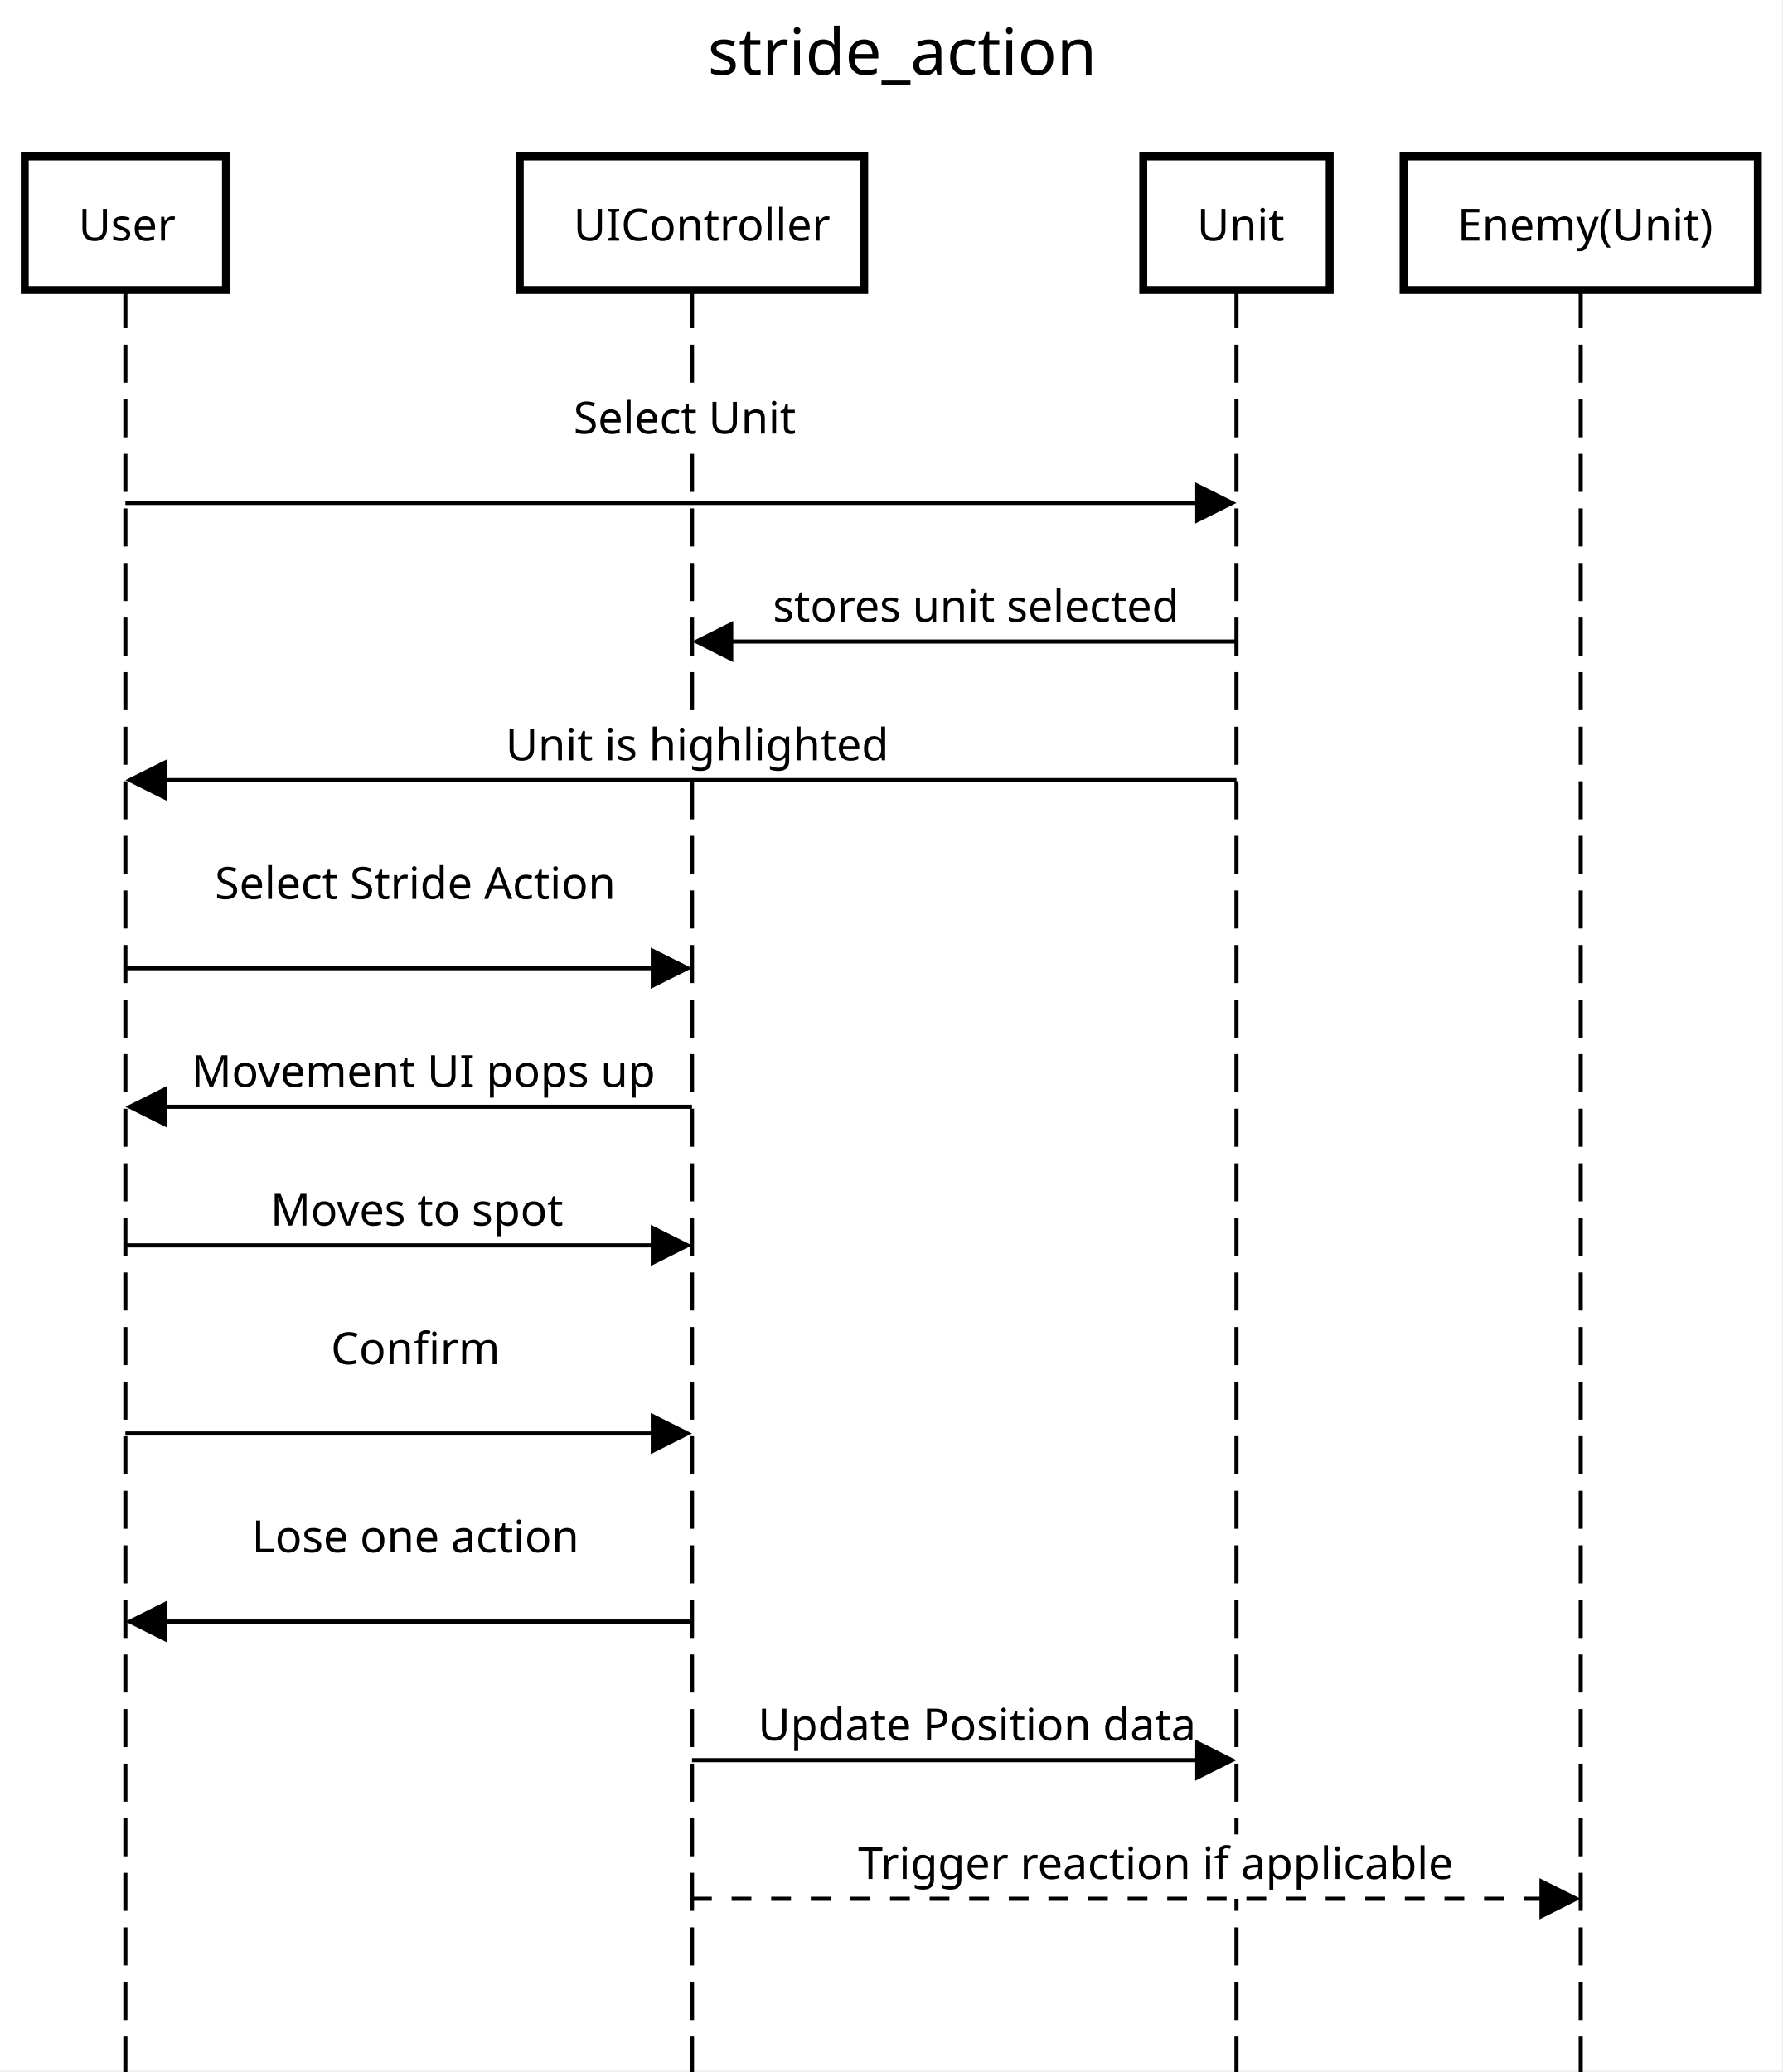
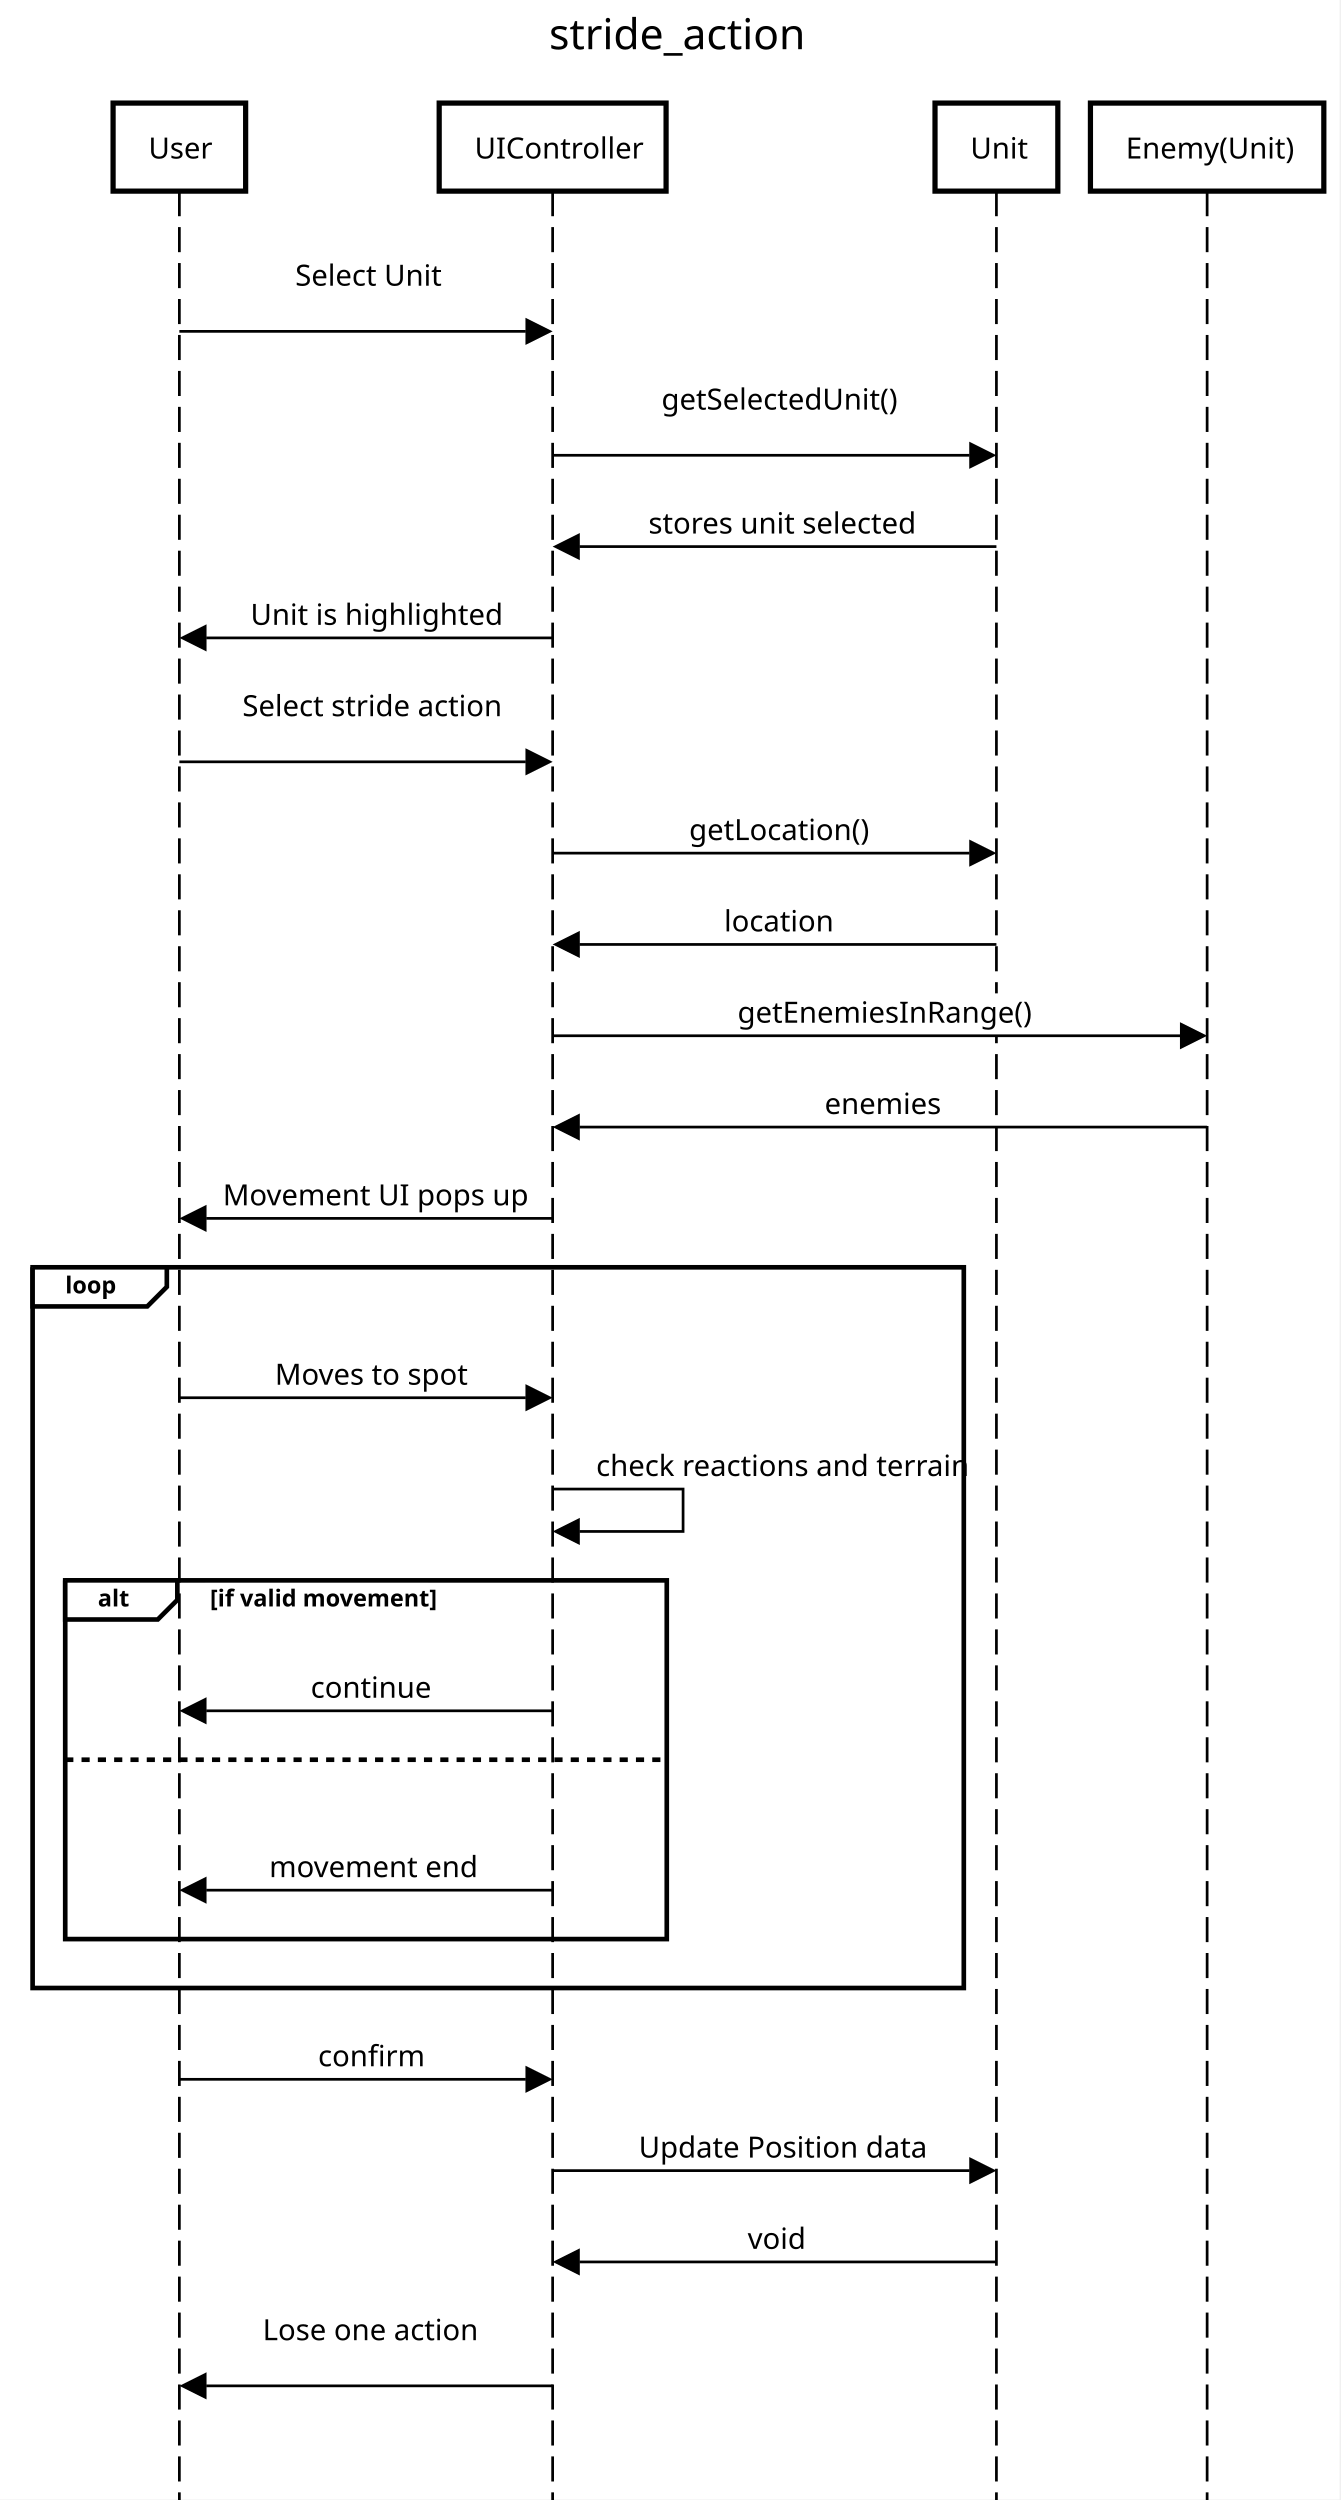
- <svg xmlns="http://www.w3.org/2000/svg" version="1.1" width="588.218" height="683.806">
+ <svg xmlns="http://www.w3.org/2000/svg" version="1.1" width="671.284" height="1252.272">
  <defs />
  <g>
    <g />
    <g />
    <g />
    <g />
    <g />
    <g />
    <g />
    <g />
    <g />
    <g />
    <g />
    <g />
    <g />
    <g />
    <g />
    <g />
    <g />
    <g />
    <g />
    <g />
    <g />
    <g />
    <g />
    <g />
    <g />
    <g />
    <g />
    <g />
    <g />
    <g />
    <g />
    <g />
    <g />
    <g />
    <g />
    <g />
    <g />
    <g />
    <g />
    <g />
    <g />
    <g />
    <g />
    <g />
    <g />
    <g />
    <g />
    <g />
    <g />
    <g />
    <g />
    <g />
    <g />
    <g />
    <g />
    <g />
    <g />
    <g />
    <g />
    <g />
+     <g />
+     <g />
+     <g />
+     <g />
+     <g />
+     <g />
+     <g />
+     <g />
+     <g />
+     <g />
+     <g />
+     <g />
+     <g />
+     <g />
+     <g />
+     <g />
+     <g />
+     <g />
    <g>
-       <rect fill="white" stroke="none" x="0" y="0" width="588" height="683" />
+       <rect fill="white" stroke="none" x="0" y="0" width="671" height="1252" />
    </g>
    <g />
    <g>
-       <path fill="none" stroke="black" paint-order="fill stroke markers" d=" M 41.367 95.739 L 41.367 683.806" stroke-miterlimit="10" stroke-width="1.361" stroke-dasharray="12.566,5.445" />
-       <path fill="none" stroke="black" paint-order="fill stroke markers" d=" M 228.342 95.739 L 228.342 683.806" stroke-miterlimit="10" stroke-width="1.361" stroke-dasharray="12.566,5.445" />
-       <path fill="none" stroke="black" paint-order="fill stroke markers" d=" M 408.009 95.739 L 408.009 683.806" stroke-miterlimit="10" stroke-width="1.361" stroke-dasharray="12.566,5.445" />
-       <path fill="none" stroke="black" paint-order="fill stroke markers" d=" M 521.596 95.739 L 521.596 683.806" stroke-miterlimit="10" stroke-width="1.361" stroke-dasharray="12.566,5.445" />
+       <path fill="none" stroke="black" paint-order="fill stroke markers" d=" M 89.844 95.739 L 89.844 1252.272" stroke-miterlimit="10" stroke-width="1.361" stroke-dasharray="12.566,5.445" />
+       <path fill="none" stroke="black" paint-order="fill stroke markers" d=" M 276.819 95.739 L 276.819 1252.272" stroke-miterlimit="10" stroke-width="1.361" stroke-dasharray="12.566,5.445" />
+       <path fill="none" stroke="black" paint-order="fill stroke markers" d=" M 499.114 95.739 L 499.114 1252.272" stroke-miterlimit="10" stroke-width="1.361" stroke-dasharray="12.566,5.445" />
+       <path fill="none" stroke="black" paint-order="fill stroke markers" d=" M 604.662 95.739 L 604.662 1252.272" stroke-miterlimit="10" stroke-width="1.361" stroke-dasharray="12.566,5.445" />
    </g>
    <g>
      <path fill="none" stroke="none" />
      <g>
-         <path fill="white" stroke="black" paint-order="fill stroke markers" d=" M 8.168 51.634 L 74.567 51.634 L 74.567 95.739 L 8.168 95.739 L 8.168 51.634 Z" stroke-miterlimit="10" stroke-width="2.614" stroke-dasharray="" />
-       </g>
-       <g>
-         <g />
-         <text fill="black" stroke="none" font-family="sans-serif" font-size="11pt" font-style="normal" font-weight="normal" text-decoration="normal" x="25.891" y="79.404" text-anchor="start" dominant-baseline="alphabetic" xml:space="preserve">User</text>
+         <path fill="white" stroke="black" paint-order="fill stroke markers" d=" M 56.644 51.634 L 123.043 51.634 L 123.043 95.739 L 56.644 95.739 L 56.644 51.634 Z" stroke-miterlimit="10" stroke-width="2.614" stroke-dasharray="" />
+       </g>
+       <g>
+         <g />
+         <text fill="black" stroke="none" font-family="sans-serif" font-size="11pt" font-style="normal" font-weight="normal" text-decoration="normal" x="74.368" y="79.404" text-anchor="start" dominant-baseline="alphabetic" xml:space="preserve">User</text>
      </g>
      <path fill="none" stroke="none" />
      <g>
-         <path fill="white" stroke="black" paint-order="fill stroke markers" d=" M 171.513 51.634 L 285.171 51.634 L 285.171 95.739 L 171.513 95.739 L 171.513 51.634 Z" stroke-miterlimit="10" stroke-width="2.614" stroke-dasharray="" />
-       </g>
-       <g>
-         <g />
-         <text fill="black" stroke="none" font-family="sans-serif" font-size="11pt" font-style="normal" font-weight="normal" text-decoration="normal" x="189.237" y="79.404" text-anchor="start" dominant-baseline="alphabetic" xml:space="preserve">UIController</text>
+         <path fill="white" stroke="black" paint-order="fill stroke markers" d=" M 219.99 51.634 L 333.647 51.634 L 333.647 95.739 L 219.99 95.739 L 219.99 51.634 Z" stroke-miterlimit="10" stroke-width="2.614" stroke-dasharray="" />
+       </g>
+       <g>
+         <g />
+         <text fill="black" stroke="none" font-family="sans-serif" font-size="11pt" font-style="normal" font-weight="normal" text-decoration="normal" x="237.713" y="79.404" text-anchor="start" dominant-baseline="alphabetic" xml:space="preserve">UIController</text>
      </g>
      <path fill="none" stroke="none" />
      <g>
-         <path fill="white" stroke="black" paint-order="fill stroke markers" d=" M 377.25 51.634 L 438.767 51.634 L 438.767 95.739 L 377.25 95.739 L 377.25 51.634 Z" stroke-miterlimit="10" stroke-width="2.614" stroke-dasharray="" />
-       </g>
-       <g>
-         <g />
-         <text fill="black" stroke="none" font-family="sans-serif" font-size="11pt" font-style="normal" font-weight="normal" text-decoration="normal" x="394.974" y="79.404" text-anchor="start" dominant-baseline="alphabetic" xml:space="preserve">Unit</text>
+         <path fill="white" stroke="black" paint-order="fill stroke markers" d=" M 468.356 51.634 L 529.873 51.634 L 529.873 95.739 L 468.356 95.739 L 468.356 51.634 Z" stroke-miterlimit="10" stroke-width="2.614" stroke-dasharray="" />
+       </g>
+       <g>
+         <g />
+         <text fill="black" stroke="none" font-family="sans-serif" font-size="11pt" font-style="normal" font-weight="normal" text-decoration="normal" x="486.079" y="79.404" text-anchor="start" dominant-baseline="alphabetic" xml:space="preserve">Unit</text>
      </g>
      <path fill="none" stroke="none" />
      <g>
-         <path fill="white" stroke="black" paint-order="fill stroke markers" d=" M 463.143 51.634 L 580.05 51.634 L 580.05 95.739 L 463.143 95.739 L 463.143 51.634 Z" stroke-miterlimit="10" stroke-width="2.614" stroke-dasharray="" />
-       </g>
-       <g>
-         <g />
-         <text fill="black" stroke="none" font-family="sans-serif" font-size="11pt" font-style="normal" font-weight="normal" text-decoration="normal" x="480.866" y="79.404" text-anchor="start" dominant-baseline="alphabetic" xml:space="preserve">Enemy(Unit)</text>
+         <path fill="white" stroke="black" paint-order="fill stroke markers" d=" M 546.208 51.634 L 663.116 51.634 L 663.116 95.739 L 546.208 95.739 L 546.208 51.634 Z" stroke-miterlimit="10" stroke-width="2.614" stroke-dasharray="" />
+       </g>
+       <g>
+         <g />
+         <text fill="black" stroke="none" font-family="sans-serif" font-size="11pt" font-style="normal" font-weight="normal" text-decoration="normal" x="563.932" y="79.404" text-anchor="start" dominant-baseline="alphabetic" xml:space="preserve">Enemy(Unit)</text>
      </g>
    </g>
    <g>
      <g>
-         <text fill="black" stroke="none" font-family="sans-serif" font-size="16pt" font-style="normal" font-weight="normal" text-decoration="normal" x="233.53" y="24.651" text-anchor="start" dominant-baseline="alphabetic" xml:space="preserve">stride_action</text>
-       </g>
-       <g>
-         <rect fill="white" stroke="none" x="186.794" y="128.41" width="75.788" height="21.236" />
-         <text fill="black" stroke="none" font-family="sans-serif" font-size="11pt" font-style="normal" font-weight="normal" text-decoration="normal" x="189.244" y="143.111" text-anchor="start" dominant-baseline="alphabetic" xml:space="preserve">Select Unit</text>
-       </g>
-       <g>
-         <path fill="none" stroke="black" paint-order="fill stroke markers" d=" M 41.367 165.981 L 394.559 165.981" stroke-miterlimit="10" stroke-width="1.361" />
-         <g transform="translate(408.0087,165.9805) translate(-408.0087,-165.9805)">
-           <path fill="black" stroke="none" paint-order="stroke fill markers" d=" M 394.396 159.174 L 408.009 165.981 L 394.396 172.787 Z" />
-         </g>
-       </g>
-       <g>
-         <rect fill="white" stroke="none" x="252.572" y="190.483" width="131.207" height="21.236" />
-         <text fill="black" stroke="none" font-family="sans-serif" font-size="11pt" font-style="normal" font-weight="normal" text-decoration="normal" x="255.022" y="205.185" text-anchor="start" dominant-baseline="alphabetic" xml:space="preserve">stores unit selected</text>
-       </g>
-       <g>
-         <path fill="none" stroke="black" paint-order="fill stroke markers" d=" M 408.009 211.719 L 241.792 211.719" stroke-miterlimit="10" stroke-width="1.361" />
-         <g transform="translate(228.3423,211.7191) translate(-228.3423,-211.7191)">
-           <path fill="black" stroke="none" paint-order="stroke fill markers" d=" M 241.955 204.913 L 228.342 211.719 L 241.955 218.525 Z" />
-         </g>
-       </g>
-       <g>
-         <rect fill="white" stroke="none" x="164.378" y="236.222" width="120.62" height="21.236" />
-         <text fill="black" stroke="none" font-family="sans-serif" font-size="11pt" font-style="normal" font-weight="normal" text-decoration="normal" x="166.828" y="250.924" text-anchor="start" dominant-baseline="alphabetic" xml:space="preserve">Unit is highlighted</text>
-       </g>
-       <g>
-         <path fill="none" stroke="black" paint-order="fill stroke markers" d=" M 408.009 257.458 L 54.817 257.458" stroke-miterlimit="10" stroke-width="1.361" />
-         <g transform="translate(41.36731,257.4577) translate(-41.36731,-257.4577)">
-           <path fill="black" stroke="none" paint-order="stroke fill markers" d=" M 54.98 250.651 L 41.367 257.458 L 54.98 264.264 Z" />
-         </g>
-       </g>
-       <g>
-         <rect fill="white" stroke="none" x="68.439" y="281.96" width="132.832" height="21.236" />
-         <text fill="black" stroke="none" font-family="sans-serif" font-size="11pt" font-style="normal" font-weight="normal" text-decoration="normal" x="70.889" y="296.662" text-anchor="start" dominant-baseline="alphabetic" xml:space="preserve">Select Stride Action</text>
-       </g>
-       <g>
-         <path fill="none" stroke="black" paint-order="fill stroke markers" d=" M 41.367 319.531 L 214.893 319.531" stroke-miterlimit="10" stroke-width="1.361" />
-         <g transform="translate(228.3423,319.5314) translate(-228.3423,-319.5314)">
-           <path fill="black" stroke="none" paint-order="stroke fill markers" d=" M 214.73 312.725 L 228.342 319.531 L 214.73 326.338 Z" />
-         </g>
-       </g>
-       <g>
-         <rect fill="white" stroke="none" x="60.697" y="344.034" width="148.315" height="21.236" />
-         <text fill="black" stroke="none" font-family="sans-serif" font-size="11pt" font-style="normal" font-weight="normal" text-decoration="normal" x="63.148" y="358.736" text-anchor="start" dominant-baseline="alphabetic" xml:space="preserve">Movement UI pops up</text>
-       </g>
-       <g>
-         <path fill="none" stroke="black" paint-order="fill stroke markers" d=" M 228.342 365.27 L 54.817 365.27" stroke-miterlimit="10" stroke-width="1.361" />
-         <g transform="translate(41.36731,365.27) translate(-41.36731,-365.27)">
-           <path fill="black" stroke="none" paint-order="stroke fill markers" d=" M 54.98 358.464 L 41.367 365.27 L 54.98 372.076 Z" />
-         </g>
-       </g>
-       <g>
-         <rect fill="white" stroke="none" x="86.775" y="389.773" width="96.16" height="21.236" />
-         <text fill="black" stroke="none" font-family="sans-serif" font-size="11pt" font-style="normal" font-weight="normal" text-decoration="normal" x="89.225" y="404.474" text-anchor="start" dominant-baseline="alphabetic" xml:space="preserve">Moves to spot</text>
-       </g>
-       <g>
-         <path fill="none" stroke="black" paint-order="fill stroke markers" d=" M 41.367 411.009 L 214.893 411.009" stroke-miterlimit="10" stroke-width="1.361" />
-         <g transform="translate(228.3423,411.0086) translate(-228.3423,-411.0086)">
-           <path fill="black" stroke="none" paint-order="stroke fill markers" d=" M 214.73 404.202 L 228.342 411.009 L 214.73 417.815 Z" />
-         </g>
-       </g>
-       <g>
-         <rect fill="white" stroke="none" x="106.746" y="435.511" width="56.218" height="21.236" />
-         <text fill="black" stroke="none" font-family="sans-serif" font-size="11pt" font-style="normal" font-weight="normal" text-decoration="normal" x="109.196" y="450.213" text-anchor="start" dominant-baseline="alphabetic" xml:space="preserve">Confirm</text>
-       </g>
-       <g>
-         <path fill="none" stroke="black" paint-order="fill stroke markers" d=" M 41.367 473.082 L 214.893 473.082" stroke-miterlimit="10" stroke-width="1.361" />
-         <g transform="translate(228.3423,473.0823) translate(-228.3423,-473.0823)">
-           <path fill="black" stroke="none" paint-order="stroke fill markers" d=" M 214.73 466.276 L 228.342 473.082 L 214.73 479.889 Z" />
-         </g>
-       </g>
-       <g>
-         <rect fill="white" stroke="none" x="80.647" y="497.585" width="108.415" height="21.236" />
-         <text fill="black" stroke="none" font-family="sans-serif" font-size="11pt" font-style="normal" font-weight="normal" text-decoration="normal" x="83.097" y="512.287" text-anchor="start" dominant-baseline="alphabetic" xml:space="preserve">Lose one action</text>
-       </g>
-       <g>
-         <path fill="none" stroke="black" paint-order="fill stroke markers" d=" M 228.342 535.156 L 54.817 535.156" stroke-miterlimit="10" stroke-width="1.361" />
-         <g transform="translate(41.36731,535.1561) translate(-41.36731,-535.1561)">
-           <path fill="black" stroke="none" paint-order="stroke fill markers" d=" M 54.98 528.35 L 41.367 535.156 L 54.98 541.962 Z" />
-         </g>
-       </g>
-       <g>
-         <rect fill="white" stroke="none" x="247.672" y="559.659" width="141.006" height="21.236" />
-         <text fill="black" stroke="none" font-family="sans-serif" font-size="11pt" font-style="normal" font-weight="normal" text-decoration="normal" x="250.123" y="574.361" text-anchor="start" dominant-baseline="alphabetic" xml:space="preserve">Update Position data</text>
-       </g>
-       <g>
-         <path fill="none" stroke="black" paint-order="fill stroke markers" d=" M 228.342 580.895 L 394.559 580.895" stroke-miterlimit="10" stroke-width="1.361" />
-         <g transform="translate(408.0087,580.8947) translate(-408.0087,-580.8947)">
-           <path fill="black" stroke="none" paint-order="stroke fill markers" d=" M 394.396 574.088 L 408.009 580.895 L 394.396 587.701 Z" />
-         </g>
-       </g>
-       <g>
-         <rect fill="white" stroke="none" x="280.712" y="605.397" width="188.515" height="21.236" />
-         <text fill="black" stroke="none" font-family="sans-serif" font-size="11pt" font-style="normal" font-weight="normal" text-decoration="normal" x="283.162" y="620.099" text-anchor="start" dominant-baseline="alphabetic" xml:space="preserve">Trigger reaction if applicable</text>
-       </g>
-       <g>
-         <path fill="none" stroke="black" paint-order="fill stroke markers" d=" M 228.342 626.633 L 508.147 626.633" stroke-miterlimit="10" stroke-width="1.361" stroke-dasharray="6.534" />
-         <g transform="translate(521.5964,626.6332) translate(-521.5964,-626.6332)">
-           <path fill="black" stroke="none" paint-order="stroke fill markers" d=" M 507.984 619.827 L 521.596 626.633 L 507.984 633.44 Z" />
-         </g>
-       </g>
+         <text fill="black" stroke="none" font-family="sans-serif" font-size="16pt" font-style="normal" font-weight="normal" text-decoration="normal" x="275.03" y="24.651" text-anchor="start" dominant-baseline="alphabetic" xml:space="preserve">stride_action</text>
+       </g>
+       <g>
+         <rect fill="white" stroke="none" x="145.437" y="128.41" width="75.788" height="21.236" />
+         <text fill="black" stroke="none" font-family="sans-serif" font-size="11pt" font-style="normal" font-weight="normal" text-decoration="normal" x="147.887" y="143.111" text-anchor="start" dominant-baseline="alphabetic" xml:space="preserve">Select Unit</text>
+       </g>
+       <g>
+         <path fill="none" stroke="black" paint-order="fill stroke markers" d=" M 89.844 165.981 L 263.369 165.981" stroke-miterlimit="10" stroke-width="1.361" />
+         <g transform="translate(276.8186,165.9805) translate(-276.8186,-165.9805)">
+           <path fill="black" stroke="none" paint-order="stroke fill markers" d=" M 263.206 159.174 L 276.819 165.981 L 263.206 172.787 Z" />
+         </g>
+       </g>
+       <g>
+         <rect fill="white" stroke="none" x="328.884" y="190.483" width="118.165" height="21.236" />
+         <text fill="black" stroke="none" font-family="sans-serif" font-size="11pt" font-style="normal" font-weight="normal" text-decoration="normal" x="331.334" y="205.185" text-anchor="start" dominant-baseline="alphabetic" xml:space="preserve">getSelectedUnit()</text>
+       </g>
+       <g>
+         <path fill="none" stroke="black" paint-order="fill stroke markers" d=" M 276.819 228.054 L 485.665 228.054" stroke-miterlimit="10" stroke-width="1.361" />
+         <g transform="translate(499.1145,228.0543) translate(-499.1145,-228.0543)">
+           <path fill="black" stroke="none" paint-order="stroke fill markers" d=" M 485.502 221.248 L 499.114 228.054 L 485.502 234.861 Z" />
+         </g>
+       </g>
+       <g>
+         <rect fill="white" stroke="none" x="322.363" y="252.557" width="131.207" height="21.236" />
+         <text fill="black" stroke="none" font-family="sans-serif" font-size="11pt" font-style="normal" font-weight="normal" text-decoration="normal" x="324.813" y="267.259" text-anchor="start" dominant-baseline="alphabetic" xml:space="preserve">stores unit selected</text>
+       </g>
+       <g>
+         <path fill="none" stroke="black" paint-order="fill stroke markers" d=" M 499.114 273.793 L 290.268 273.793" stroke-miterlimit="10" stroke-width="1.361" />
+         <g transform="translate(276.8186,273.7929) translate(-276.8186,-273.7929)">
+           <path fill="black" stroke="none" paint-order="stroke fill markers" d=" M 290.431 266.987 L 276.819 273.793 L 290.431 280.599 Z" />
+         </g>
+       </g>
+       <g>
+         <rect fill="white" stroke="none" x="123.021" y="298.296" width="120.62" height="21.236" />
+         <text fill="black" stroke="none" font-family="sans-serif" font-size="11pt" font-style="normal" font-weight="normal" text-decoration="normal" x="125.471" y="312.997" text-anchor="start" dominant-baseline="alphabetic" xml:space="preserve">Unit is highlighted</text>
+       </g>
+       <g>
+         <path fill="none" stroke="black" paint-order="fill stroke markers" d=" M 276.819 319.531 L 103.293 319.531" stroke-miterlimit="10" stroke-width="1.361" />
+         <g transform="translate(89.84362,319.5314) translate(-89.84362,-319.5314)">
+           <path fill="black" stroke="none" paint-order="stroke fill markers" d=" M 103.456 312.725 L 89.844 319.531 L 103.456 326.338 Z" />
+         </g>
+       </g>
+       <g>
+         <rect fill="white" stroke="none" x="118.952" y="344.034" width="128.759" height="21.236" />
+         <text fill="black" stroke="none" font-family="sans-serif" font-size="11pt" font-style="normal" font-weight="normal" text-decoration="normal" x="121.402" y="358.736" text-anchor="start" dominant-baseline="alphabetic" xml:space="preserve">Select stride action</text>
+       </g>
+       <g>
+         <path fill="none" stroke="black" paint-order="fill stroke markers" d=" M 89.844 381.605 L 263.369 381.605" stroke-miterlimit="10" stroke-width="1.361" />
+         <g transform="translate(276.8186,381.6052) translate(-276.8186,-381.6052)">
+           <path fill="black" stroke="none" paint-order="stroke fill markers" d=" M 263.206 374.799 L 276.819 381.605 L 263.206 388.412 Z" />
+         </g>
+       </g>
+       <g>
+         <rect fill="white" stroke="none" x="342.732" y="406.108" width="90.47" height="21.236" />
+         <text fill="black" stroke="none" font-family="sans-serif" font-size="11pt" font-style="normal" font-weight="normal" text-decoration="normal" x="345.182" y="420.81" text-anchor="start" dominant-baseline="alphabetic" xml:space="preserve">getLocation()</text>
+       </g>
+       <g>
+         <path fill="none" stroke="black" paint-order="fill stroke markers" d=" M 276.819 427.344 L 485.665 427.344" stroke-miterlimit="10" stroke-width="1.361" />
+         <g transform="translate(499.1145,427.3438) translate(-499.1145,-427.3438)">
+           <path fill="black" stroke="none" paint-order="stroke fill markers" d=" M 485.502 420.537 L 499.114 427.344 L 485.502 434.15 Z" />
+         </g>
+       </g>
+       <g>
+         <rect fill="white" stroke="none" x="360.251" y="451.847" width="55.43" height="21.236" />
+         <text fill="black" stroke="none" font-family="sans-serif" font-size="11pt" font-style="normal" font-weight="normal" text-decoration="normal" x="362.702" y="466.548" text-anchor="start" dominant-baseline="alphabetic" xml:space="preserve">location</text>
+       </g>
+       <g>
+         <path fill="none" stroke="black" paint-order="fill stroke markers" d=" M 499.114 473.082 L 290.268 473.082" stroke-miterlimit="10" stroke-width="1.361" />
+         <g transform="translate(276.8186,473.0823) translate(-276.8186,-473.0823)">
+           <path fill="black" stroke="none" paint-order="stroke fill markers" d=" M 290.431 466.276 L 276.819 473.082 L 290.431 479.889 Z" />
+         </g>
+       </g>
+       <g>
+         <rect fill="white" stroke="none" x="366.987" y="497.585" width="147.506" height="21.236" />
+         <text fill="black" stroke="none" font-family="sans-serif" font-size="11pt" font-style="normal" font-weight="normal" text-decoration="normal" x="369.438" y="512.287" text-anchor="start" dominant-baseline="alphabetic" xml:space="preserve">getEnemiesInRange()</text>
+       </g>
+       <g>
+         <path fill="none" stroke="black" paint-order="fill stroke markers" d=" M 276.819 518.821 L 591.213 518.821" stroke-miterlimit="10" stroke-width="1.361" />
+         <g transform="translate(604.6622,518.8209) translate(-604.6622,-518.8209)">
+           <path fill="black" stroke="none" paint-order="stroke fill markers" d=" M 591.05 512.015 L 604.662 518.821 L 591.05 525.627 Z" />
+         </g>
+       </g>
+       <g>
+         <rect fill="white" stroke="none" x="410.584" y="543.324" width="60.312" height="21.236" />
+         <text fill="black" stroke="none" font-family="sans-serif" font-size="11pt" font-style="normal" font-weight="normal" text-decoration="normal" x="413.035" y="558.025" text-anchor="start" dominant-baseline="alphabetic" xml:space="preserve">enemies</text>
+       </g>
+       <g>
+         <path fill="none" stroke="black" paint-order="fill stroke markers" d=" M 604.662 564.559 L 290.268 564.559" stroke-miterlimit="10" stroke-width="1.361" />
+         <g transform="translate(276.8186,564.5595) translate(-276.8186,-564.5595)">
+           <path fill="black" stroke="none" paint-order="stroke fill markers" d=" M 290.431 557.753 L 276.819 564.559 L 290.431 571.366 Z" />
+         </g>
+       </g>
+       <g>
+         <rect fill="white" stroke="none" x="109.174" y="589.062" width="148.315" height="21.236" />
+         <text fill="black" stroke="none" font-family="sans-serif" font-size="11pt" font-style="normal" font-weight="normal" text-decoration="normal" x="111.624" y="603.764" text-anchor="start" dominant-baseline="alphabetic" xml:space="preserve">Movement UI pops up</text>
+       </g>
+       <g>
+         <path fill="none" stroke="black" paint-order="fill stroke markers" d=" M 276.819 610.298 L 103.293 610.298" stroke-miterlimit="10" stroke-width="1.361" />
+         <g transform="translate(89.84362,610.298) translate(-89.84362,-610.298)">
+           <path fill="black" stroke="none" paint-order="stroke fill markers" d=" M 103.456 603.492 L 89.844 610.298 L 103.456 617.104 Z" />
+         </g>
+       </g>
+       <g>
+         <rect fill="white" stroke="none" x="135.251" y="678.906" width="96.16" height="21.236" />
+         <text fill="black" stroke="none" font-family="sans-serif" font-size="11pt" font-style="normal" font-weight="normal" text-decoration="normal" x="137.701" y="693.608" text-anchor="start" dominant-baseline="alphabetic" xml:space="preserve">Moves to spot</text>
+       </g>
+       <g>
+         <path fill="none" stroke="black" paint-order="fill stroke markers" d=" M 89.844 700.142 L 263.369 700.142" stroke-miterlimit="10" stroke-width="1.361" />
+         <g transform="translate(276.8186,700.1417) translate(-276.8186,-700.1417)">
+           <path fill="black" stroke="none" paint-order="stroke fill markers" d=" M 263.206 693.335 L 276.819 700.142 L 263.206 706.948 Z" />
+         </g>
+       </g>
+       <g>
+         <rect fill="white" stroke="none" x="296.149" y="724.644" width="180.913" height="21.236" />
+         <text fill="black" stroke="none" font-family="sans-serif" font-size="11pt" font-style="normal" font-weight="normal" text-decoration="normal" x="298.599" y="739.346" text-anchor="start" dominant-baseline="alphabetic" xml:space="preserve">check reactions and terrain</text>
+       </g>
+       <g>
+         <path fill="none" stroke="black" paint-order="fill stroke markers" d=" M 276.819 745.88 L 342.159 745.88 L 342.159 767.116 L 290.268 767.116" stroke-miterlimit="10" stroke-width="1.361" />
+         <g transform="translate(276.8186,767.116) translate(-276.8186,-767.116)">
+           <path fill="black" stroke="none" paint-order="stroke fill markers" d=" M 290.431 760.31 L 276.819 767.116 L 290.431 773.922 Z" />
+         </g>
+       </g>
+       <g>
+         <rect fill="white" stroke="none" x="153.168" y="835.724" width="60.326" height="21.236" />
+         <text fill="black" stroke="none" font-family="sans-serif" font-size="11pt" font-style="normal" font-weight="normal" text-decoration="normal" x="155.618" y="850.426" text-anchor="start" dominant-baseline="alphabetic" xml:space="preserve">continue</text>
+       </g>
+       <g>
+         <path fill="none" stroke="black" paint-order="fill stroke markers" d=" M 276.819 856.96 L 103.293 856.96" stroke-miterlimit="10" stroke-width="1.361" />
+         <g transform="translate(89.84362,856.9596) translate(-89.84362,-856.9596)">
+           <path fill="black" stroke="none" paint-order="stroke fill markers" d=" M 103.456 850.153 L 89.844 856.96 L 103.456 863.766 Z" />
+         </g>
+       </g>
+       <g>
+         <rect fill="white" stroke="none" x="132.395" y="925.567" width="101.873" height="21.236" />
+         <text fill="black" stroke="none" font-family="sans-serif" font-size="11pt" font-style="normal" font-weight="normal" text-decoration="normal" x="134.845" y="940.269" text-anchor="start" dominant-baseline="alphabetic" xml:space="preserve">movement end</text>
+       </g>
+       <g>
+         <path fill="none" stroke="black" paint-order="fill stroke markers" d=" M 276.819 946.803 L 103.293 946.803" stroke-miterlimit="10" stroke-width="1.361" />
+         <g transform="translate(89.84362,946.8032) translate(-89.84362,-946.8032)">
+           <path fill="black" stroke="none" paint-order="stroke fill markers" d=" M 103.456 939.997 L 89.844 946.803 L 103.456 953.61 Z" />
+         </g>
+       </g>
+       <g>
+         <rect fill="white" stroke="none" x="156.851" y="1020.312" width="52.961" height="21.236" />
+         <text fill="black" stroke="none" font-family="sans-serif" font-size="11pt" font-style="normal" font-weight="normal" text-decoration="normal" x="159.301" y="1035.013" text-anchor="start" dominant-baseline="alphabetic" xml:space="preserve">confirm</text>
+       </g>
+       <g>
+         <path fill="none" stroke="black" paint-order="fill stroke markers" d=" M 89.844 1041.547 L 263.369 1041.547" stroke-miterlimit="10" stroke-width="1.361" />
+         <g transform="translate(276.8186,1041.547) translate(-276.8186,-1041.547)">
+           <path fill="black" stroke="none" paint-order="stroke fill markers" d=" M 263.206 1034.741 L 276.819 1041.547 L 263.206 1048.354 Z" />
+         </g>
+       </g>
+       <g>
+         <rect fill="white" stroke="none" x="317.463" y="1066.05" width="141.006" height="21.236" />
+         <text fill="black" stroke="none" font-family="sans-serif" font-size="11pt" font-style="normal" font-weight="normal" text-decoration="normal" x="319.914" y="1080.752" text-anchor="start" dominant-baseline="alphabetic" xml:space="preserve">Update Position data</text>
+       </g>
+       <g>
+         <path fill="none" stroke="black" paint-order="fill stroke markers" d=" M 276.819 1087.286 L 485.665 1087.286" stroke-miterlimit="10" stroke-width="1.361" />
+         <g transform="translate(499.1145,1087.286) translate(-499.1145,-1087.286)">
+           <path fill="black" stroke="none" paint-order="stroke fill markers" d=" M 485.502 1080.48 L 499.114 1087.286 L 485.502 1094.092 Z" />
+         </g>
+       </g>
+       <g>
+         <rect fill="white" stroke="none" x="372.07" y="1111.789" width="31.794" height="21.236" />
+         <text fill="black" stroke="none" font-family="sans-serif" font-size="11pt" font-style="normal" font-weight="normal" text-decoration="normal" x="374.52" y="1126.49" text-anchor="start" dominant-baseline="alphabetic" xml:space="preserve">void</text>
+       </g>
+       <g>
+         <path fill="none" stroke="black" paint-order="fill stroke markers" d=" M 499.114 1133.025 L 290.268 1133.025" stroke-miterlimit="10" stroke-width="1.361" />
+         <g transform="translate(276.8186,1133.025) translate(-276.8186,-1133.025)">
+           <path fill="black" stroke="none" paint-order="stroke fill markers" d=" M 290.431 1126.218 L 276.819 1133.025 L 290.431 1139.831 Z" />
+         </g>
+       </g>
+       <g>
+         <rect fill="white" stroke="none" x="129.124" y="1157.527" width="108.415" height="21.236" />
+         <text fill="black" stroke="none" font-family="sans-serif" font-size="11pt" font-style="normal" font-weight="normal" text-decoration="normal" x="131.574" y="1172.229" text-anchor="start" dominant-baseline="alphabetic" xml:space="preserve">Lose one action</text>
+       </g>
+       <g>
+         <path fill="none" stroke="black" paint-order="fill stroke markers" d=" M 276.819 1195.098 L 103.293 1195.098" stroke-miterlimit="10" stroke-width="1.361" />
+         <g transform="translate(89.84362,1195.098) translate(-89.84362,-1195.098)">
+           <path fill="black" stroke="none" paint-order="stroke fill markers" d=" M 103.456 1188.292 L 89.844 1195.098 L 103.456 1201.905 Z" />
+         </g>
+       </g>
+       <g>
+         <g />
+         <path fill="none" stroke="black" paint-order="fill stroke markers" d=" M 16.335 634.801 L 482.779 634.801 L 482.779 995.809 L 16.335 995.809 L 16.335 634.801 Z" stroke-miterlimit="10" stroke-width="2.334" stroke-dasharray="" />
+         <path fill="white" stroke="black" paint-order="fill stroke markers" d=" M 16.335 634.801 L 16.335 654.403 L 73.76 654.403 L 83.561 644.602 L 83.561 634.801 L 16.335 634.801" stroke-miterlimit="10" stroke-width="2.334" />
+         <text fill="black" stroke="none" font-family="sans-serif" font-size="8.8pt" font-style="normal" font-weight="bold" text-decoration="normal" x="32.67" y="647.869" text-anchor="start" dominant-baseline="alphabetic" xml:space="preserve">loop</text>
+       </g>
+       <g>
+         <g />
+         <path fill="none" stroke="black" paint-order="fill stroke markers" d=" M 32.67 791.619 L 333.992 791.619 L 333.992 971.306 L 32.67 971.306 L 32.67 791.619 Z" stroke-miterlimit="10" stroke-width="2.334" stroke-dasharray="" />
+         <path fill="white" stroke="black" paint-order="fill stroke markers" d=" M 32.67 791.619 L 32.67 811.221 L 79.03 811.221 L 88.831 801.42 L 88.831 791.619 L 32.67 791.619" stroke-miterlimit="10" stroke-width="2.334" />
+         <text fill="black" stroke="none" font-family="sans-serif" font-size="8.8pt" font-style="normal" font-weight="bold" text-decoration="normal" x="49.006" y="804.687" text-anchor="start" dominant-baseline="alphabetic" xml:space="preserve">alt</text>
+         <g>
+           <rect fill="white" stroke="none" x="102.716" y="792.926" width="111.793" height="16.989" />
+         </g>
+         <text fill="black" stroke="none" font-family="sans-serif" font-size="8.8pt" font-style="normal" font-weight="bold" text-decoration="normal" x="105.166" y="804.687" text-anchor="start" dominant-baseline="alphabetic" xml:space="preserve">[if valid movement]</text>
+         <g>
+           <path fill="none" stroke="black" paint-order="fill stroke markers" d=" M 32.67 881.462 L 333.992 881.462" stroke-miterlimit="10" stroke-width="2.334" stroke-dasharray="4.084" />
+         </g>
+         <g />
+       </g>
+       <g />
    </g>
    <g />
    <g />
    <g />
    <g />
  </g>
</svg>
